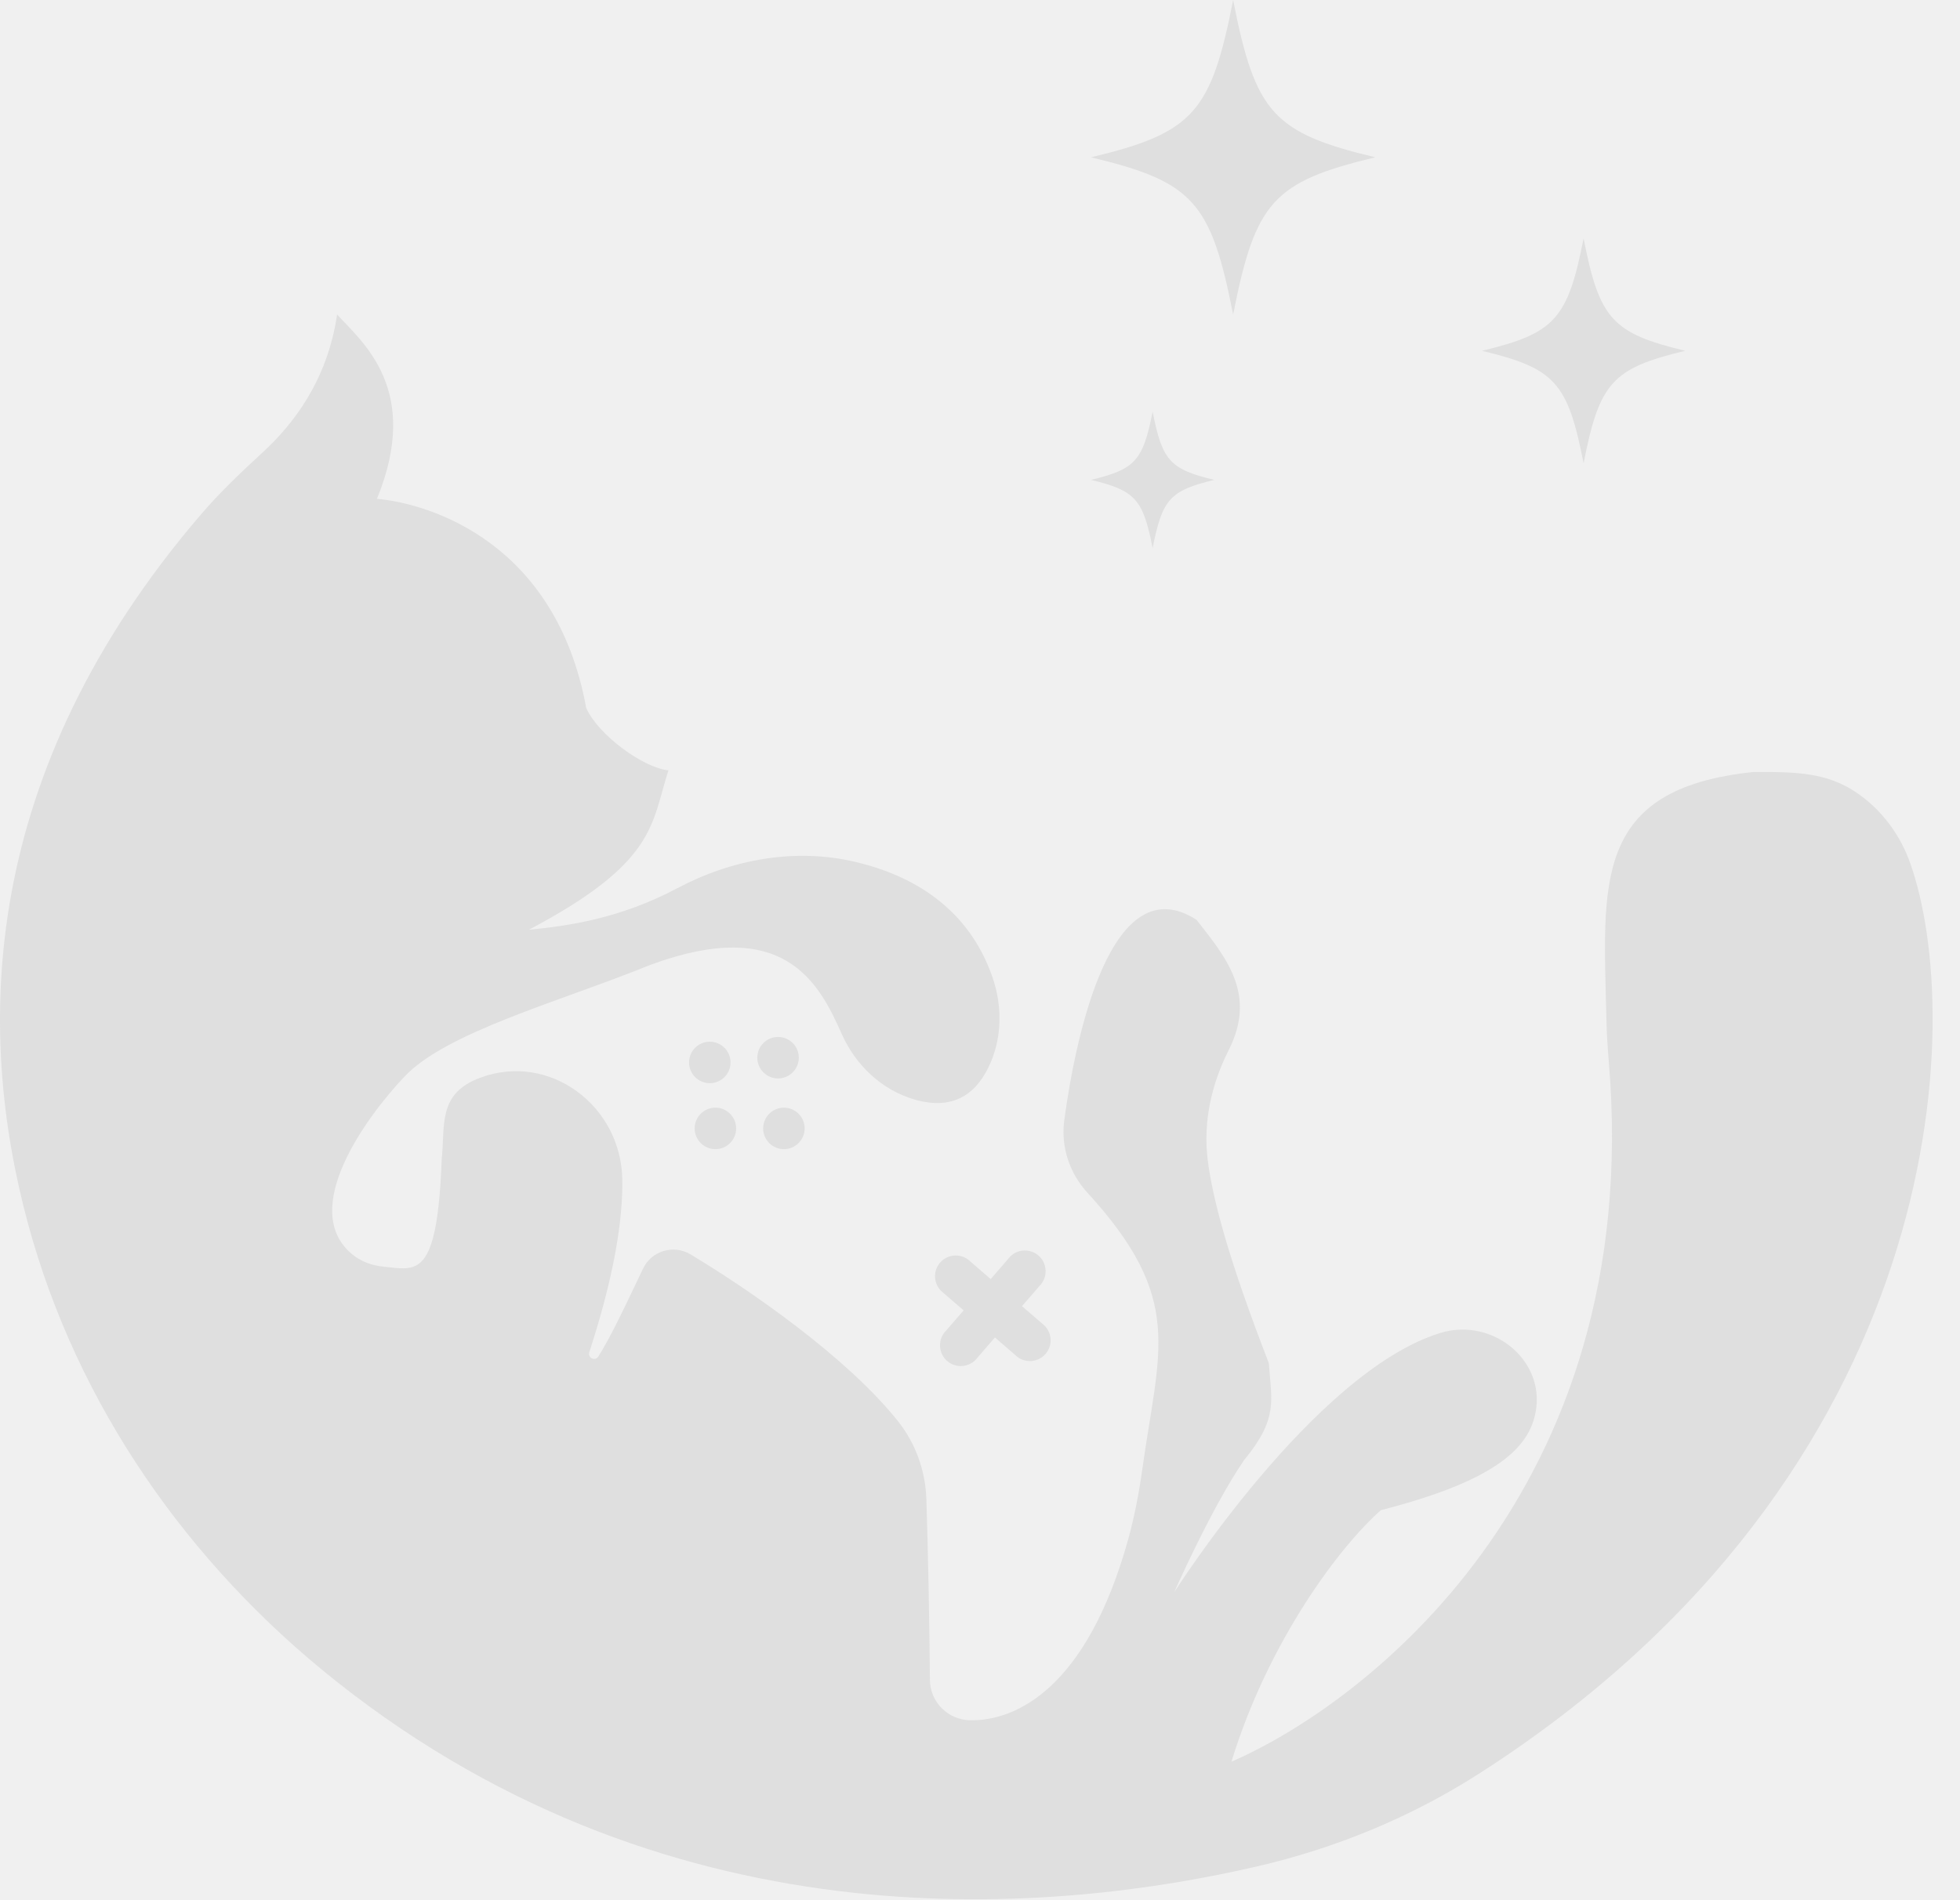
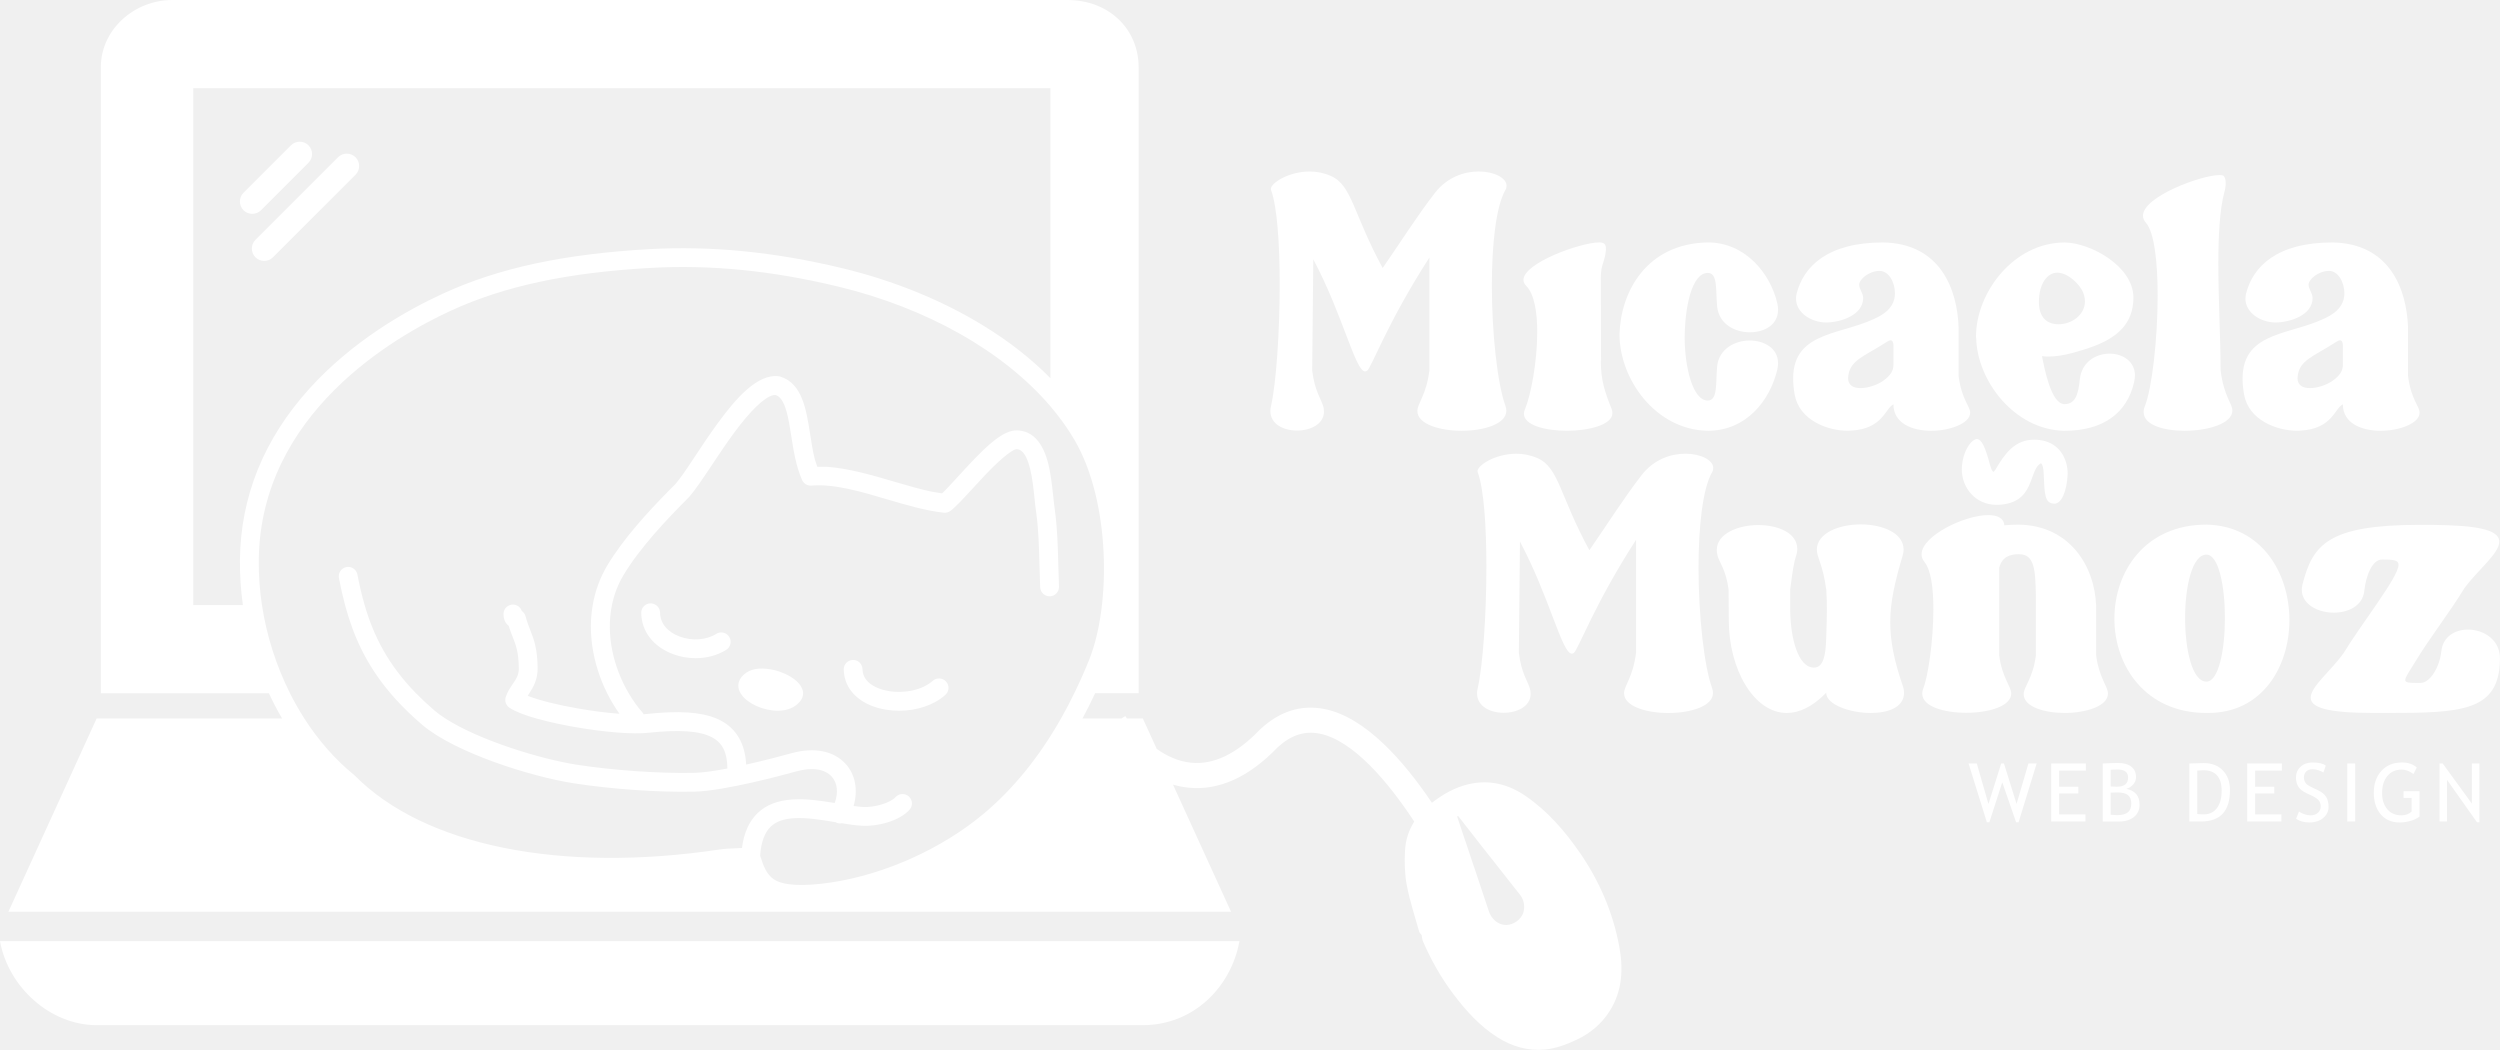
- <svg xmlns="http://www.w3.org/2000/svg" width="65" height="63" viewBox="0 0 65 63" fill="none">
-   <path d="M63.335 28.592C63.043 27.784 62.539 27.058 61.871 26.516C60.751 25.606 59.673 25.606 58.163 25.606C52.783 26.16 53.173 29.318 53.273 33.786C53.283 34.264 53.313 34.742 53.353 35.216C54.557 49.556 45.149 56.566 40.839 58.436C42.079 54.388 44.475 51.248 45.797 50.092C49.497 49.146 50.597 48.096 50.885 47.022C51.373 45.21 49.547 43.664 47.755 44.218C43.569 45.514 38.939 52.818 38.939 52.818C38.939 52.818 40.179 50.008 41.253 48.44C42.409 47.036 42.161 46.458 42.079 45.218C40.739 41.758 40.213 39.77 40.051 38.47C39.895 37.216 40.177 35.96 40.747 34.834C41.695 32.958 40.641 31.746 39.683 30.512C36.873 28.704 35.687 34.272 35.295 37.154C35.175 38.028 35.463 38.908 36.059 39.558C39.289 43.09 38.441 44.728 37.883 48.734C37.773 49.52 37.623 50.306 37.411 51.072C36.033 56.026 33.675 57.086 32.177 57.062C31.439 57.05 30.843 56.458 30.839 55.72C30.825 53.888 30.777 51.396 30.721 49.72C30.689 48.78 30.363 47.874 29.777 47.138C28.093 45.024 24.871 42.79 22.899 41.608C22.337 41.27 21.607 41.49 21.325 42.082C20.589 43.632 20.215 44.406 19.841 44.998C19.737 45.164 19.483 45.04 19.543 44.852C20.373 42.306 20.659 40.462 20.637 39.118C20.597 36.674 18.225 34.898 15.933 35.746C14.503 36.274 14.769 37.316 14.649 38.442C14.501 42.454 13.817 42.124 12.719 42.016C12.343 41.98 11.973 41.848 11.681 41.606C9.895 40.132 12.131 37.068 13.409 35.716C14.813 34.228 18.531 33.238 21.589 31.998C25.987 30.382 27.145 32.56 27.915 34.298C28.373 35.33 29.239 36.154 30.323 36.47C31.751 36.886 32.473 36.14 32.857 35.236C33.235 34.346 33.231 33.342 32.917 32.426C32.117 30.096 30.243 29.04 28.403 28.598C26.395 28.114 24.287 28.494 22.463 29.462C20.547 30.478 18.839 30.712 17.541 30.84C21.755 28.61 21.589 27.37 22.167 25.552C21.341 25.47 19.853 24.396 19.441 23.486C18.449 18.034 14.319 16.712 12.501 16.546C13.989 12.91 12.005 11.342 11.179 10.432C10.855 12.638 9.713 14.08 8.719 14.998C8.007 15.654 7.303 16.32 6.673 17.054C-0.697 25.644 -0.821 34.126 0.927 40.582C2.561 46.616 6.243 51.874 11.139 55.76C22.521 64.792 35.251 63.396 41.671 61.914C44.291 61.31 46.797 60.278 49.061 58.826C64.631 48.848 65.223 33.832 63.333 28.586L63.335 28.592Z" fill="#DFDFDF" />
-   <path d="M25.803 35.772C26.183 35.772 26.491 35.464 26.491 35.084C26.491 34.704 26.183 34.396 25.803 34.396C25.423 34.396 25.115 34.704 25.115 35.084C25.115 35.464 25.423 35.772 25.803 35.772Z" fill="#DFDFDF" />
-   <path d="M25.997 38.118C26.377 38.118 26.685 37.81 26.685 37.43C26.685 37.05 26.377 36.742 25.997 36.742C25.617 36.742 25.309 37.05 25.309 37.43C25.309 37.81 25.617 38.118 25.997 38.118Z" fill="#DFDFDF" />
-   <path d="M23.725 38.118C24.105 38.118 24.413 37.81 24.413 37.43C24.413 37.05 24.105 36.742 23.725 36.742C23.345 36.742 23.037 37.05 23.037 37.43C23.037 37.81 23.345 38.118 23.725 38.118Z" fill="#DFDFDF" />
-   <path d="M23.539 35.93C23.919 35.93 24.227 35.622 24.227 35.242C24.227 34.862 23.919 34.554 23.539 34.554C23.159 34.554 22.851 34.862 22.851 35.242C22.851 35.622 23.159 35.93 23.539 35.93Z" fill="#DFDFDF" />
-   <path d="M32.183 41.846C31.915 41.578 31.479 41.578 31.209 41.846C30.941 42.114 30.941 42.55 31.209 42.82L31.957 43.466L31.375 44.138C31.107 44.406 31.107 44.842 31.375 45.112C31.643 45.38 32.079 45.38 32.349 45.112L32.995 44.364L33.667 44.946C33.935 45.214 34.371 45.214 34.641 44.946C34.909 44.678 34.909 44.242 34.641 43.972L33.893 43.326L34.475 42.654C34.743 42.386 34.743 41.95 34.475 41.68C34.207 41.412 33.771 41.412 33.501 41.68L32.855 42.428L32.183 41.846Z" fill="#DFDFDF" />
-   <path d="M45.609 5.218C42.225 6.03 41.629 6.69 40.895 10.436C40.161 6.69 39.565 6.03 36.181 5.218C39.565 4.406 40.161 3.746 40.895 0C41.629 3.746 42.225 4.406 45.609 5.218Z" fill="#DFDFDF" />
-   <path d="M55.887 11.636C53.467 12.218 53.043 12.688 52.517 15.366C51.993 12.688 51.567 12.218 49.147 11.636C51.567 11.054 51.991 10.584 52.517 7.906C53.041 10.584 53.467 11.054 55.887 11.636Z" fill="#DFDFDF" />
-   <path d="M40.271 15.918C38.803 16.27 38.545 16.556 38.225 18.182C37.907 16.556 37.649 16.27 36.179 15.918C37.647 15.566 37.905 15.28 38.225 13.654C38.543 15.28 38.801 15.566 40.271 15.918Z" fill="#DFDFDF" />
+ <svg xmlns="http://www.w3.org/2000/svg" id="Capa_2" data-name="Capa 2" viewBox="0 0 1147.36 481.82">
+   <defs>
+     <style>
+       .cls-1 {
+         fill: #ffffff;
+         stroke-width: 0px;
+       }
+     </style>
+   </defs>
+   <g id="Capa_1-2" data-name="Capa 1">
+     <g>
+       <polygon class="cls-1" points="925.49 368.95 919.71 350.39 918.44 350.39 912.59 368.99 907.24 350.39 903.46 350.39 911.86 377.38 913.01 377.38 918.93 359.03 925.28 377.38 926.42 377.38 934.71 350.39 930.93 350.39 925.49 368.95" />
+       <polygon class="cls-1" points="941.39 377.02 957.1 377.02 957.1 373.75 945.03 373.75 945.03 364.15 953.83 364.15 953.83 361.06 945.03 361.06 945.03 353.66 957.3 353.66 957.3 350.39 941.39 350.39 941.39 377.02" />
+       <path class="cls-1" d="M975.89,362.01c1.11-.25,2.13-.89,3.05-1.91.92-1.02,1.38-2.14,1.38-3.38,0-2.11-.72-3.73-2.16-4.86-1.44-1.13-3.48-1.7-6.11-1.7-1.43,0-3.76.08-7,.24v26.63h7.6c2.76,0,5-.7,6.72-2.09,1.71-1.39,2.57-3.26,2.57-5.6,0-2.02-.48-3.62-1.45-4.8-.96-1.18-2.5-2.02-4.61-2.53ZM968.69,353.3c.96-.09,2.04-.13,3.25-.13,3.16,0,4.74,1.23,4.74,3.69,0,2.8-1.72,4.2-5.16,4.2-1.13,0-2.07-.04-2.84-.11v-7.65ZM976.55,372.83c-1.05.85-2.71,1.28-4.99,1.28-.67,0-1.62-.06-2.87-.18v-10.16l2.93-.09c2.34,0,4.01.41,5.01,1.24,1,.82,1.5,2.1,1.5,3.84,0,1.87-.52,3.23-1.57,4.08Z" />
+       <path class="cls-1" d="M1011.34,350.21c-.96,0-3.14.06-6.56.18v26.63h5.36c8.86,0,13.29-4.8,13.29-14.4,0-3.76-1.08-6.76-3.25-9.02-2.17-2.26-5.11-3.39-8.83-3.39ZM1017.43,370.89c-1.45,1.91-3.45,2.86-6,2.86-1.2,0-2.21-.06-3.02-.18v-19.9c1.47-.12,2.37-.18,2.71-.18,5.66,0,8.49,3.15,8.49,9.45,0,3.39-.73,6.04-2.18,7.95Z" />
+       <polygon class="cls-1" points="1031.33 377.02 1047.04 377.02 1047.04 373.75 1034.97 373.75 1034.97 364.15 1043.77 364.15 1043.77 361.06 1034.97 361.06 1034.97 353.66 1047.24 353.66 1047.24 350.39 1031.33 350.39 1031.33 377.02" />
+       <path class="cls-1" d="M1063.77,362.66l-2.18-1.04c-1.41-.68-2.34-1.21-2.79-1.58-.45-.38-.81-.84-1.06-1.4-.25-.56-.38-1.18-.38-1.85,0-1.1.35-2.01,1.06-2.71.71-.7,1.68-1.05,2.92-1.05.85,0,1.77.16,2.76.49.99.33,1.73.67,2.22,1.02l1.07-3.16c-1.15-.96-3.2-1.44-6.14-1.44-2.21,0-4.01.65-5.42,1.96-1.41,1.31-2.11,2.96-2.11,4.94,0,1.64.36,3.04,1.08,4.2.72,1.16,1.99,2.17,3.81,3.02l2.14,1c1.93.91,3.13,1.75,3.61,2.52.48.77.72,1.6.72,2.5,0,1.2-.43,2.19-1.29,2.96-.86.77-2,1.16-3.42,1.16-.8,0-1.71-.17-2.72-.5-1.01-.33-1.86-.75-2.54-1.25l-1.33,3.34c1.67,1.11,3.69,1.67,6.05,1.67,2.69,0,4.84-.7,6.44-2.09,1.61-1.39,2.41-3.09,2.41-5.09,0-1.84-.37-3.36-1.1-4.55-.73-1.19-2.01-2.22-3.83-3.08Z" />
+       <rect class="cls-1" x="1077.26" y="350.39" width="3.64" height="26.63" />
+       <path class="cls-1" d="M1103.1,366.22h3.69v6.23c-1.2,1.16-2.77,1.74-4.71,1.74-2.73,0-4.88-.94-6.46-2.82s-2.37-4.36-2.37-7.43c0-3.24.81-5.83,2.42-7.8,1.61-1.96,3.81-2.94,6.6-2.94,1.76,0,3.55.68,5.38,2.04l1.51-3c-1.74-1.54-4-2.31-6.78-2.31-3.96,0-7.11,1.28-9.44,3.85-2.33,2.56-3.5,5.9-3.5,10.02s1.06,7.44,3.19,9.93c2.13,2.49,5.03,3.74,8.7,3.74,1.64,0,3.32-.25,5.05-.75,1.73-.5,3.08-1.17,4.05-1.99v-11.6h-7.33v3.09Z" />
+       <polygon class="cls-1" points="1134.45 368.8 1121.05 350.39 1119.6 350.39 1119.6 377.02 1123.05 377.02 1123.05 357.92 1136.81 377.38 1137.9 377.38 1137.9 350.39 1134.45 350.39 1134.45 368.8" />
+       <path class="cls-1" d="M786.28,214.75c0-3.57-5.72-6.53-12.76-6.53-6.63,0-14.39,2.55-20,9.7-8.06,10.31-16.43,23.58-24.09,34.6-13.57-24.9-13.98-37.96-23.78-42.25-3.27-1.43-6.53-2.04-9.7-2.04-9.7,0-17.86,5.31-17.86,8.06l.1.41c2.86,7.76,3.98,25.11,3.98,43.48,0,21.94-1.63,45.41-3.98,55.62-.2.82-.31,1.63-.31,2.35,0,6.12,6.12,8.98,12.25,8.98s12.35-2.96,12.35-8.67c0-.82-.1-1.74-.41-2.65-.92-3.16-3.88-6.94-5-16.23l.51-51.03c13.57,25.51,19.29,51.44,23.78,51.44.31,0,.61-.1.92-.31,2.04-1.53,9.29-22.04,28.58-51.95v51.85c-1.43,11.33-5.51,15.1-5.51,18.57,0,6.02,10.21,9.08,20.31,9.08s20.51-3.06,20.51-9.18c0-.71-.1-1.43-.41-2.25-3.67-10.1-6.23-33.27-6.23-55.21,0-18.57,1.84-36.23,6.23-43.88.41-.61.51-1.33.51-1.94Z" />
+       <path class="cls-1" d="M867.52,285.57c0-9.18,2.04-18.27,5.61-30.31.31-1.02.51-2.04.51-3.06,0-7.65-9.8-11.53-19.7-11.53s-20.11,3.98-20.11,11.63c0,3.57,2.86,6.94,4.29,18.27v-.92c.31,4.9.31,7.76.31,10.51,0,3.37-.1,6.43-.31,12.86-.2,7.76-1.33,13.37-5.61,13.37-7.35,0-10.92-13.68-10.92-27.35v-8.47c1.12-8.78,1.73-12.45,2.65-15.31.41-1.12.61-2.25.61-3.27,0-7.45-8.88-11.02-17.96-11.02s-18.98,3.88-18.98,11.43c0,.82.1,1.84.41,2.86.82,2.86,3.88,6.53,5,15.31l.1,14.19c0,22.25,11.43,42.46,26.64,42.46,5.61,0,11.84-2.86,18.06-9.29,0,5.41,10.82,9.29,20.51,9.29,7.96,0,15.21-2.65,15.21-9.18,0-1.12-.2-2.35-.71-3.67-3.88-11.43-5.61-20.1-5.61-28.78Z" />
+       <path class="cls-1" d="M923.03,318.23c0-3.27-4.18-7.14-5.51-17.45v-40.21c1.33-5.1,5-6.22,9.08-6.22,7.14,0,7.55,7.04,7.76,19.49v26.94c-1.33,10.61-5.61,14.39-5.61,17.76,0,5.82,9.39,8.67,18.88,8.67s19.8-3.06,19.8-8.88c0-3.37-4.08-7.14-5.41-17.55v-22.55c-.61-18.68-12.35-37.05-35.41-37.45-2.35,0-4.59.1-6.74.31-.2-3.27-3.16-4.69-7.35-4.69-11.02,0-30.62,9.59-30.62,17.96,0,1.22.41,2.45,1.33,3.57,3.06,3.78,4.08,12.25,4.08,21.74,0,14.39-2.45,30.92-4.69,36.43-.31.82-.41,1.53-.41,2.25,0,5.92,10,8.78,20.21,8.78s20.62-2.96,20.62-8.88Z" />
+       <path class="cls-1" d="M916.4,231.69h.51c17.45-.61,13.88-16.13,19.8-19.08.82.71,1.12,2.45,1.22,4.59.41,9.8.41,13.78,4.9,13.98,3.06,0,5.72-5.1,6.12-13.68,0-6.53-3.27-12.96-10.21-15-1.84-.51-3.57-.71-5.21-.71-8.98,0-13.57,6.63-17.76,13.78-.2.2-.51.71-.92,1.02-.41-.31-.82-1.02-.92-1.33l-.61-1.84c-2.25-8.57-3.88-11.63-5.92-11.94-2.65,0-6.94,5.82-7.04,13.98,0,8.16,6.02,16.23,16.02,16.23Z" />
+       <path class="cls-1" d="M1012.64,240.77c-28.17,0-42.25,21.53-42.25,43.17s14.19,43.27,42.25,43.27h.82c24.8,0,37.25-21.23,37.25-42.66s-12.66-43.27-38.07-43.78ZM1012.64,312.82c-6.53,0-9.8-14.59-9.8-29.19s3.27-29.09,9.8-29.09c5.61,0,8.47,14.49,8.47,29.09s-2.86,29.19-8.47,29.19Z" />
+       <path class="cls-1" d="M1132.66,288.94c-5.92,0-11.53,3.16-12.25,10.1-.71,6.84-5,14.39-9.59,14.39h-1.12c-4.08,0-5.82-.1-5.82-1.33,0-1.33,1.73-3.78,4.69-8.57,6.84-11.23,15.61-22.35,22.45-33.58,5.92-8.16,16.02-15.92,16.02-21.33,0-4.18-5.72-6.94-23.27-7.55-4.69-.2-9.08-.2-13.17-.2-42.46,0-49.19,9.19-53.89,27.35-.2.92-.31,1.73-.31,2.45,0,6.74,7.45,10.51,14.7,10.51,6.63,0,13.27-3.16,13.98-10,.72-6.74,3.57-14.39,8.16-14.39,5.1,0,7.55.2,7.55,2.45,0,5.61-16.94,26.84-25.62,41.13l.31-.51c-5.61,7.96-15,15.21-15,20.31,0,4.39,6.94,7.04,28.88,7.04h5.92c34.39,0,52.05-.61,52.05-25.11,0-8.57-7.55-13.17-14.7-13.17Z" />
+       <path class="cls-1" d="M583.03,188.62c0,6.12,6.12,8.98,12.25,8.98s12.35-2.96,12.35-8.67c0-.82-.1-1.74-.41-2.65-.92-3.16-3.88-6.94-5-16.23l.51-51.03c13.57,25.51,19.29,51.44,23.78,51.44.31,0,.61-.1.92-.31,2.04-1.53,9.29-22.04,28.58-51.95v51.85c-1.43,11.33-5.51,15.1-5.51,18.57,0,6.02,10.21,9.08,20.31,9.08s20.51-3.06,20.51-9.19c0-.71-.1-1.43-.41-2.25-3.67-10.1-6.23-33.27-6.23-55.21,0-18.57,1.84-36.23,6.23-43.88.41-.61.51-1.33.51-1.94,0-3.57-5.72-6.53-12.76-6.53-6.63,0-14.39,2.55-20,9.7-8.06,10.31-16.43,23.58-24.09,34.6-13.57-24.9-13.98-37.96-23.78-42.25-3.27-1.43-6.53-2.04-9.7-2.04-9.7,0-17.86,5.31-17.86,8.06l.1.41c2.86,7.76,3.98,25.11,3.98,43.48,0,21.94-1.63,45.41-3.98,55.62-.2.82-.31,1.63-.31,2.35Z" />
+       <path class="cls-1" d="M705.5,152.49c0,13.37-2.86,28.68-5.61,35.31-.31.71-.51,1.43-.51,2.04,0,5.31,9.8,7.86,19.8,7.86s20.82-2.76,20.82-8.06c0-.61-.1-1.23-.31-1.84-3.37-8.37-5-13.68-5-22.25h.1l-.1-38.27c0-6.12,1.84-6.74,2.35-12.66,0-1.74-.1-3.37-3.06-3.37-8.47,0-34.8,9.39-34.8,17.25,0,.92.41,1.84,1.33,2.76,3.67,3.78,5,12.04,5,21.23Z" />
+       <path class="cls-1" d="M783.78,197.71c17.76,0,28.68-14.08,31.94-28.27.2-1.02.31-1.94.31-2.76,0-6.84-6.33-10.41-13.06-10.41s-14.08,3.88-14.9,11.84c-.71,7.45.41,15.72-4.29,15.72-7.04,0-10.51-15.62-10.61-28.37,0-14.08,3.16-30.21,10.61-30.21,4.69,0,3.57,7.96,4.29,15.41.82,8.06,8.06,11.84,15,11.84s12.96-3.57,12.96-10.31c0-.92-.1-1.84-.31-2.86-3.27-14.08-14.9-28.07-31.94-28.07-28.27.51-40.01,22.86-40.52,42.15,0,20.61,16.53,43.88,40.52,44.29Z" />
+       <path class="cls-1" d="M863.07,144.84c-16.02,9.19-40.11,6.23-40.11,28.88,0,2.24.2,4.69.71,7.45,2.14,11.63,14.9,16.53,24.49,16.53l1.63-.1c14.29-.82,15.41-10.21,19.19-12.04,0,8.78,8.67,12.15,17.35,12.15s17.86-3.47,17.86-8.27c0-3.16-3.88-5.82-5.31-16.94v-22.45c-.61-16.84-8.06-38.37-34.7-38.78-25.41,0-36.43,11.02-39.6,23.37-.2.82-.31,1.63-.31,2.45,0,6.33,6.84,10.92,13.98,10.92,6.53-.1,16.84-3.37,16.84-11.23,0-2.24-1.84-4.08-1.84-6.12,0-2.45,4.49-6.33,9.39-6.33,4.18,0,7.04,5.2,7.04,10.31,0,3.57-1.63,7.35-6.63,10.21ZM868.99,158.62v8.78c0,2.45-1.02,4.7-4.69,7.35-2.76,1.94-7.04,3.37-10.41,3.37s-5.72-1.33-5.72-4.59c.41-8.27,7.25-9.8,17.45-16.43.92-.61,1.53-.92,2.04-.92,1.02,0,1.33,1.22,1.33,2.45Z" />
+       <path class="cls-1" d="M947.48,197.71c17.66,0,28.68-8.06,31.94-22.25.2-1.12.41-2.14.41-3.06,0-6.63-5.72-10.1-11.63-10.1-6.23,0-12.86,3.78-13.68,11.84-.71,7.45-2.35,11.33-7.04,11.33-6.23,0-9.29-16.84-10.31-22.04.92.2,1.94.2,3.06.2,3.06,0,6.74-.51,10.82-1.63,13.98-3.78,28.07-8.98,28.07-25.51-.1-14.39-19.7-25-31.43-25.21-23.78,0-40.82,23.27-40.82,43.17l.1.92c.51,19.29,17.45,41.95,40.52,42.35ZM944.11,125.14c5.1,0,10.61,5.51,12.04,9.39.51,1.33.71,2.65.71,3.78,0,6.43-6.33,10.51-12.04,10.51-5.31,0-8.98-2.96-9.08-10.1,0-8.88,4.08-13.57,8.37-13.57Z" />
+       <path class="cls-1" d="M990.24,135.65c0,19.8-2.55,42.46-5.92,50.93-.41.92-.51,1.73-.51,2.55,0,5.92,9.18,8.57,18.78,8.57,10.72,0,21.94-3.27,21.94-9.29,0-3.37-3.88-6.23-5.41-18.57v-1.02c0-12.86-1.02-31.13-1.02-47.86,0-12.86.61-24.8,2.76-32.76.41-1.43.61-2.96.61-4.18,0-1.33-.2-2.35-.82-3.16-.31-.41-1.02-.51-2.14-.51-8.06,0-35.01,9.8-35.01,18.68,0,1.02.41,2.14,1.33,3.16,3.88,4.39,5.41,18.06,5.41,33.47Z" />
+       <path class="cls-1" d="M1069.33,144.84c-16.02,9.19-40.11,6.23-40.11,28.88,0,2.24.2,4.69.71,7.45,2.14,11.63,14.9,16.53,24.49,16.53l1.63-.1c14.29-.82,15.41-10.21,19.19-12.04,0,8.78,8.67,12.15,17.35,12.15s17.86-3.47,17.86-8.27c0-3.16-3.88-5.82-5.31-16.94v-22.45c-.61-16.84-8.06-38.37-34.7-38.78-25.41,0-36.43,11.02-39.6,23.37-.2.82-.31,1.63-.31,2.45,0,6.33,6.84,10.92,13.98,10.92,6.53-.1,16.84-3.37,16.84-11.23,0-2.24-1.84-4.08-1.84-6.12,0-2.45,4.49-6.33,9.39-6.33,4.18,0,7.04,5.2,7.04,10.31,0,3.57-1.63,7.35-6.63,10.21ZM1075.25,158.62v8.78c0,2.45-1.02,4.7-4.69,7.35-2.76,1.94-7.04,3.37-10.41,3.37s-5.72-1.33-5.72-4.59c.41-8.27,7.25-9.8,17.45-16.43.92-.61,1.53-.92,2.04-.92,1.02,0,1.33,1.22,1.33,2.45Z" />
+       <path class="cls-1" d="M725.1,391.42c-6.91-10.02-14.81-19.14-24.91-26.09-7.93-5.45-16.64-7.65-26.22-5.42-6.3,1.47-11.76,4.62-16.8,8.52-12.69-18.87-30.47-39.41-49.48-43.06-10.67-2.05-20.56,1.12-29.4,9.43l-.21.2c-10.64,11.07-21.26,16.13-31.58,15.03-5.91-.63-11.19-3.18-15.62-6.32l-6.39-13.99h-7.3c-.46-.66-.71-1.05-.72-1.08l-1.76,1.08h-17.9c2.01-3.74,3.95-7.59,5.8-11.57h19.96V30.85c0-17.36-13.49-30.85-32.78-30.85H79.06c-17.36,0-32.78,13.49-32.78,30.85v287.31h77.12c1.85,3.97,3.86,7.83,6.06,11.57H44.35L3.86,418.43h561.12l-26.64-58.34c2.19.64,4.47,1.12,6.86,1.38,14.03,1.51,27.84-4.67,41.06-18.38,6.05-5.65,12.34-7.75,19.24-6.42,15.33,2.94,31.48,22.01,43.56,40.39-2.48,3.9-3.97,8.33-4.24,13.33-.29,5.32-.15,10.8.84,16.01,1.35,7.14,3.68,14.1,5.65,21.12.16.57.71,1.03,1.14,1.62.17.83.21,1.96.63,2.92,3.72,8.59,8.29,16.68,13.94,24.17,5.74,7.61,12.04,14.63,20.17,19.79,6.65,4.22,13.9,6.38,21.81,5.65,5.12-.47,9.87-2.28,14.54-4.47,6.4-3,11.53-7.35,15.27-13.28,5.89-9.33,6.24-19.58,4.26-29.99-2.94-15.43-9.06-29.59-17.97-42.52ZM88.7,277.67V40.49h393.37v133.07c-8.7-8.83-19.01-16.92-30.88-24.19-18.88-11.57-41.21-20.65-64.61-26.28-31.17-7.5-60.2-10.35-88.75-8.74-39.01,2.21-69.02,8.67-94.45,20.36-17.14,7.88-41.73,21.87-61.5,43.79-20.76,23-31.44,49.37-31.76,78.37-.08,6.95.38,13.92,1.35,20.81h-22.76ZM133.1,318.16c-6.3-12.53-10.73-26.33-12.88-40.49-1.04-6.86-1.54-13.79-1.46-20.7.75-67.03,61.95-102.34,88.23-114.41,24.41-11.23,53.43-17.45,91.33-19.59,27.7-1.59,55.91,1.22,86.24,8.52,40.99,9.86,76.06,29.85,97.51,54.97,4.23,4.95,7.92,10.09,11.04,15.39,16.57,28.27,16.85,75.9,6.74,100.98-2.14,5.31-4.42,10.42-6.82,15.33-1.93,3.99-3.97,7.86-6.08,11.57-10.06,17.75-21.96,32.4-35.55,43.77-19.07,15.96-45.13,27.72-69.71,31.46-13.15,1.99-22.35,1.5-26.6-1.45-3.29-2.28-4.67-5.91-6.22-10.78.4-6.19,2.05-10.69,4.88-13.38,2.4-2.29,5.9-3.55,10.67-3.84,5.84-.37,12.55.76,19.01,1.83h.05s.07.05.07.05c.86.47,1.86.63,2.84.44,3.02.51,6.22.98,9.2,1.14,7.12.44,17.24-2.19,21.84-7.36.77-.86,1.16-1.97,1.1-3.13-.08-1.14-.59-2.21-1.44-2.97-.87-.77-1.98-1.15-3.13-1.09-1.15.07-2.21.58-2.98,1.44-2.3,2.59-9.69,4.82-14.88,4.5-1.25-.08-2.66-.22-4.35-.45,2.15-7.37.79-14.53-3.74-19.43-5.45-5.9-14.43-7.65-24.65-4.82-3.28.91-11.61,3.16-20.92,5.24-.49-9.62-4.43-16.41-11.69-20.23-.63-.33-1.3-.64-1.98-.93-7.21-3.01-17.3-3.65-32.24-2.04-.35.03-.74.08-1.13.1-.15-.28-.33-.56-.55-.81-2.31-2.66-4.44-5.62-6.31-8.83-6.91-11.74-10.55-26.59-7.68-40.49.95-4.73,2.68-9.33,5.27-13.68,7.55-12.66,20.08-25.84,30.15-35.91l.07-.08c2.71-3.09,6.29-8.47,10.44-14.68,3.23-4.85,6.58-9.87,9.95-14.46,7.55-10.28,13.95-16.49,18.06-17.49l1.24-.08.95.47c3.67,2.51,4.88,10.14,6.14,18.23,1.03,6.63,2.22,14.17,5,20.34.75,1.68,2.48,2.69,4.31,2.54,10.34-.91,22.65,2.74,34.55,6.26,8.8,2.59,17.87,5.28,26.19,6.17,1.08.12,2.16-.18,3.04-.85,2.36-1.76,6.02-5.74,10.24-10.33,2-2.19,4.06-4.44,6.07-6.54,8.67-9.05,12.89-11.43,13.93-11.43h.03c1.02.02,4.13.1,6.3,9.14,1.04,4.26,1.51,8.79,1.97,13.18.24,2.37.47,4.6.78,6.65,1.09,7.88,1.29,15.61,1.51,23.79.08,3.45.18,7.04.33,10.63.06,1.16.56,2.22,1.4,2.99.85.78,1.96,1.18,3.12,1.14.06,0,.1,0,.16-.01,1.08-.08,2.08-.58,2.83-1.39.78-.85,1.17-1.96,1.13-3.11-.15-3.29-.24-6.71-.32-10.02-.21-8.26-.43-16.8-1.61-25.26-.23-1.54-.43-3.47-.67-5.72-.34-3.2-.74-6.96-1.36-10.57-.25-1.5-.53-2.96-.86-4.34-2.48-10.27-7.36-15.57-14.52-15.73-6.27-.15-13.79,7.2-20.4,14.09-2.45,2.56-4.8,5.13-6.88,7.4-2.84,3.12-5.31,5.8-7.05,7.42l-5-.83c-5.21-1.1-10.81-2.76-16.76-4.49-10.39-3.05-21.13-6.19-31.15-6.88h-.05l-4.27.02-1.05-3.04c-.99-3.73-1.63-7.87-2.25-11.88-1.79-11.46-3.66-23.3-13.58-26.45l-.56-.15-.13-.02c-9.9-1.44-20.06,10.5-27.8,21.06-3.91,5.31-7.51,10.74-10.67,15.52-2.85,4.29-5.31,8.01-7.37,10.72l-1.75,2.17-3.57,3.6c-8.26,8.4-20.08,21.03-27.71,33.78-3.31,5.56-5.54,11.65-6.65,18.12-1.05,6.02-1.13,12.34-.2,18.83,1.06,7.43,3.4,14.83,6.83,21.66,1.64,3.29,3.53,6.45,5.65,9.42-5.68-.43-12.22-1.25-18.76-2.39-9.39-1.62-17.77-3.7-22.93-5.69l-.45-.2s.06-.07.08-.1c.22-.33.45-.68.69-1.04,1.82-2.77,3.89-6.45,3.81-11.63-.15-9.02-1.67-12.92-3.27-17.03-.76-1.96-1.56-3.97-2.28-6.69-.28-.99-.89-1.86-1.73-2.44l-.09-.26c-.47-1.17-1.44-2.04-2.6-2.43-.44-.15-.9-.23-1.37-.23h-.01c-.47,0-.94.08-1.38.23-.62.21-1.18.55-1.66,1.02-.82.81-1.28,1.9-1.28,3.05,0,.77.07,1.44.22,2.07.33,1.41,1.12,2.63,2.2,3.44l.3,1c.54,1.64,1.07,2.98,1.58,4.27,1.45,3.69,2.6,6.59,2.73,14.16.05,3.09-1.3,5.08-2.89,7.37-.85,1.27-1.74,2.56-2.45,4.11-.24.53-.46,1.09-.66,1.69-.61,1.84.1,3.88,1.73,4.95,2.88,1.9,7.46,3.57,12.33,4.93,6.72,1.91,13.96,3.28,17.92,3.96,13.56,2.36,26.35,3.36,33.36,2.6,14.38-1.53,23.67-.89,29.27,2.05,4.84,2.53,7.06,6.98,7.11,14.34-6.63,1.27-11.77,1.94-15.34,2-15.94.32-37.06-1.14-53.8-3.74-16.1-2.48-44.63-11.1-60.28-21.21-1.9-1.22-3.61-2.46-5.08-3.73-3.06-2.62-5.85-5.23-8.4-7.84-12.72-13.03-19.42-26.14-23.58-40.49-1.32-4.53-2.39-9.19-3.31-14-.45-2.35-2.73-3.89-5.06-3.44-2.33.45-3.88,2.71-3.43,5.06.81,4.23,1.73,8.35,2.81,12.38,3.84,14.33,9.82,27.5,20.85,40.49,3.28,3.86,7.02,7.72,11.28,11.57,1.04.95,2.12,1.9,3.22,2.84,15.03,12.86,50.11,23.89,69.67,26.91,17.47,2.7,38.66,4.18,55.29,3.82,13.68-.26,41.53-7.82,46.97-9.33,7.12-1.98,12.99-1.06,16.13,2.5,2.57,2.92,3.04,7.27,1.32,12.04-6.96-1.14-13.25-2.01-19.24-1.63-6.89.43-12.16,2.46-16.1,6.21-3.91,3.74-6.35,9.14-7.23,16.06-.83.06-1.68.09-2.52.13-2.62.09-5.31.22-7.63.55-73.05,10.98-135.67-1.68-167.55-33.91l-.3-.28c-8.73-7.09-16.44-15.92-22.84-25.91-2.38-3.72-4.58-7.58-6.59-11.57ZM698.52,420.18c-1.67,2.88-5.2,4.71-8.28,4.28-3.25-.45-5.91-3.06-6.94-6.24-2.79-8.59-5.73-17.14-8.6-25.7-1.99-5.94-3.98-11.88-5.97-17.82.16-.06.33-.12.49-.19,3.24,4.16,6.47,8.32,9.73,12.47,6.26,7.97,12.53,15.93,18.81,23.88,1.98,2.5,2.34,6.59.77,9.32Z" />
+       <path class="cls-1" d="M44.35,470.49h480.14c23.14,0,40.5-17.34,44.35-38.55H0c3.86,21.21,23.14,38.55,44.35,38.55Z" />
+       <path class="cls-1" d="M328.71,290.92c-4.51,2.86-11.09,3.34-16.77,1.22-5.66-2.1-8.94-6.1-9.01-10.96,0-.23-.02-.46-.07-.68,0-.02-.01-.05-.01-.07-.01-.08-.03-.15-.06-.23,0-.05-.01-.09-.03-.14-.02-.1-.06-.22-.1-.32-.14-.4-.34-.77-.61-1.1-.07-.09-.14-.18-.23-.28,0-.01-.01-.02-.02-.03h-.01c-.1-.13-.22-.24-.34-.35-.12-.09-.23-.2-.36-.28-.01-.01-.03-.02-.05-.03-.26-.17-.54-.32-.84-.45-.1-.03-.21-.08-.32-.1-.09-.03-.18-.06-.29-.08-.08-.02-.16-.03-.24-.05-.09-.02-.2-.03-.3-.05-.14-.01-.29-.02-.44-.02h-.06c-.16,0-.32.01-.48.03-.16.01-.31.05-.47.08-.01,0-.03.01-.05.01s-.03.01-.05.01c-.37.1-.73.24-1.05.44-.09.06-.17.12-.26.17-.24.15-.47.35-.68.55-.8.84-1.24,1.92-1.22,3.08.11,8.49,5.58,15.56,14.63,18.93,3.35,1.25,6.87,1.85,10.34,1.85,5.07,0,10.02-1.3,14.07-3.85,2-1.28,2.6-3.95,1.33-5.96-1.28-2.01-3.96-2.62-5.96-1.36Z" />
+       <path class="cls-1" d="M368.47,317.2c-.03-.17-.07-.35-.13-.52-.02-.09-.06-.2-.08-.29t-.01-.02c-.02-.06-.05-.13-.08-.2-.03-.1-.08-.21-.13-.31-.14-.31-.29-.62-.47-.92-.01-.01-.01-.02-.02-.03-.06-.09-.13-.18-.18-.28-.22-.33-.47-.67-.76-.99-4.9-5.59-17.89-9.16-23.98-5.01-4.12,2.79-4.01,5.97-3.58,7.6.05.2.12.38.18.58.03.1.08.22.13.33.14.35.31.68.52,1.01.22.37.48.74.77,1.1.15.2.32.39.49.59.44.48.93.94,1.48,1.39.25.22.53.44.82.64,2.28,1.66,5.23,2.99,8.49,3.73,1.75.39,3.44.59,5.02.59,4.22,0,7.74-1.38,10.01-4.05,1.1-1.23,1.65-2.59,1.62-3.99,0-.17-.01-.33-.03-.51-.01-.15-.03-.3-.07-.45Z" />
+       <path class="cls-1" d="M431.15,311.38c-1.15-.07-2.25.33-3.11,1.1-4.52,4.07-12.68,5.95-20.29,4.66-3.62-.63-6.65-1.9-8.76-3.67-2.06-1.74-3.08-3.82-3.16-6.38-.02-1.14-.51-2.22-1.33-3.03-.83-.79-1.91-1.21-3.08-1.18-1.15.03-2.22.52-3.02,1.35-.79.83-1.22,1.93-1.18,3.08.01.54.05,1.07.12,1.59.01.14.02.29.05.43.07.49.15.98.26,1.46.02.08.03.16.06.25.13.49.26.98.44,1.46.07.21.14.4.22.6.26.7.59,1.38.95,2.04.18.32.38.64.58.95.02.02.03.06.07.09.2.31.41.61.63.9.14.18.28.37.43.54.14.18.3.36.46.54.6.68,1.25,1.31,1.98,1.92,3.28,2.78,7.73,4.7,12.86,5.58,2.1.35,4.21.53,6.31.53,8.18,0,16.07-2.62,21.22-7.28.25-.23.47-.47.66-.75.1-.15.21-.31.29-.47.12-.21.21-.43.28-.66.06-.17.1-.33.13-.51.05-.2.07-.4.08-.61.06-1.16-.33-2.25-1.12-3.12-.77-.85-1.83-1.36-2.99-1.41Z" />
+       <path class="cls-1" d="M115.77,98.14c1.46,0,2.91-.54,4.01-1.65l21.78-21.78c2.22-2.21,2.22-5.8,0-8.02-1.1-1.11-2.55-1.66-4.01-1.66-1.44,0-2.9.55-4.01,1.66l-21.78,21.77h0c-2.21,2.22-2.21,5.81,0,8.03,1.11,1.11,2.57,1.65,4.01,1.65Z" />
+       <path class="cls-1" d="M117.24,118.09c1.11,1.11,2.57,1.66,4.01,1.66s2.91-.55,4.01-1.66l37.91-37.9c2.21-2.21,2.21-5.8,0-8.02-1.11-1.11-2.57-1.66-4.02-1.66h0c-1.44,0-2.9.55-4.01,1.66l-37.9,37.9c-2.21,2.21-2.21,5.8,0,8.02Z" />
+     </g>
+   </g>
</svg>
